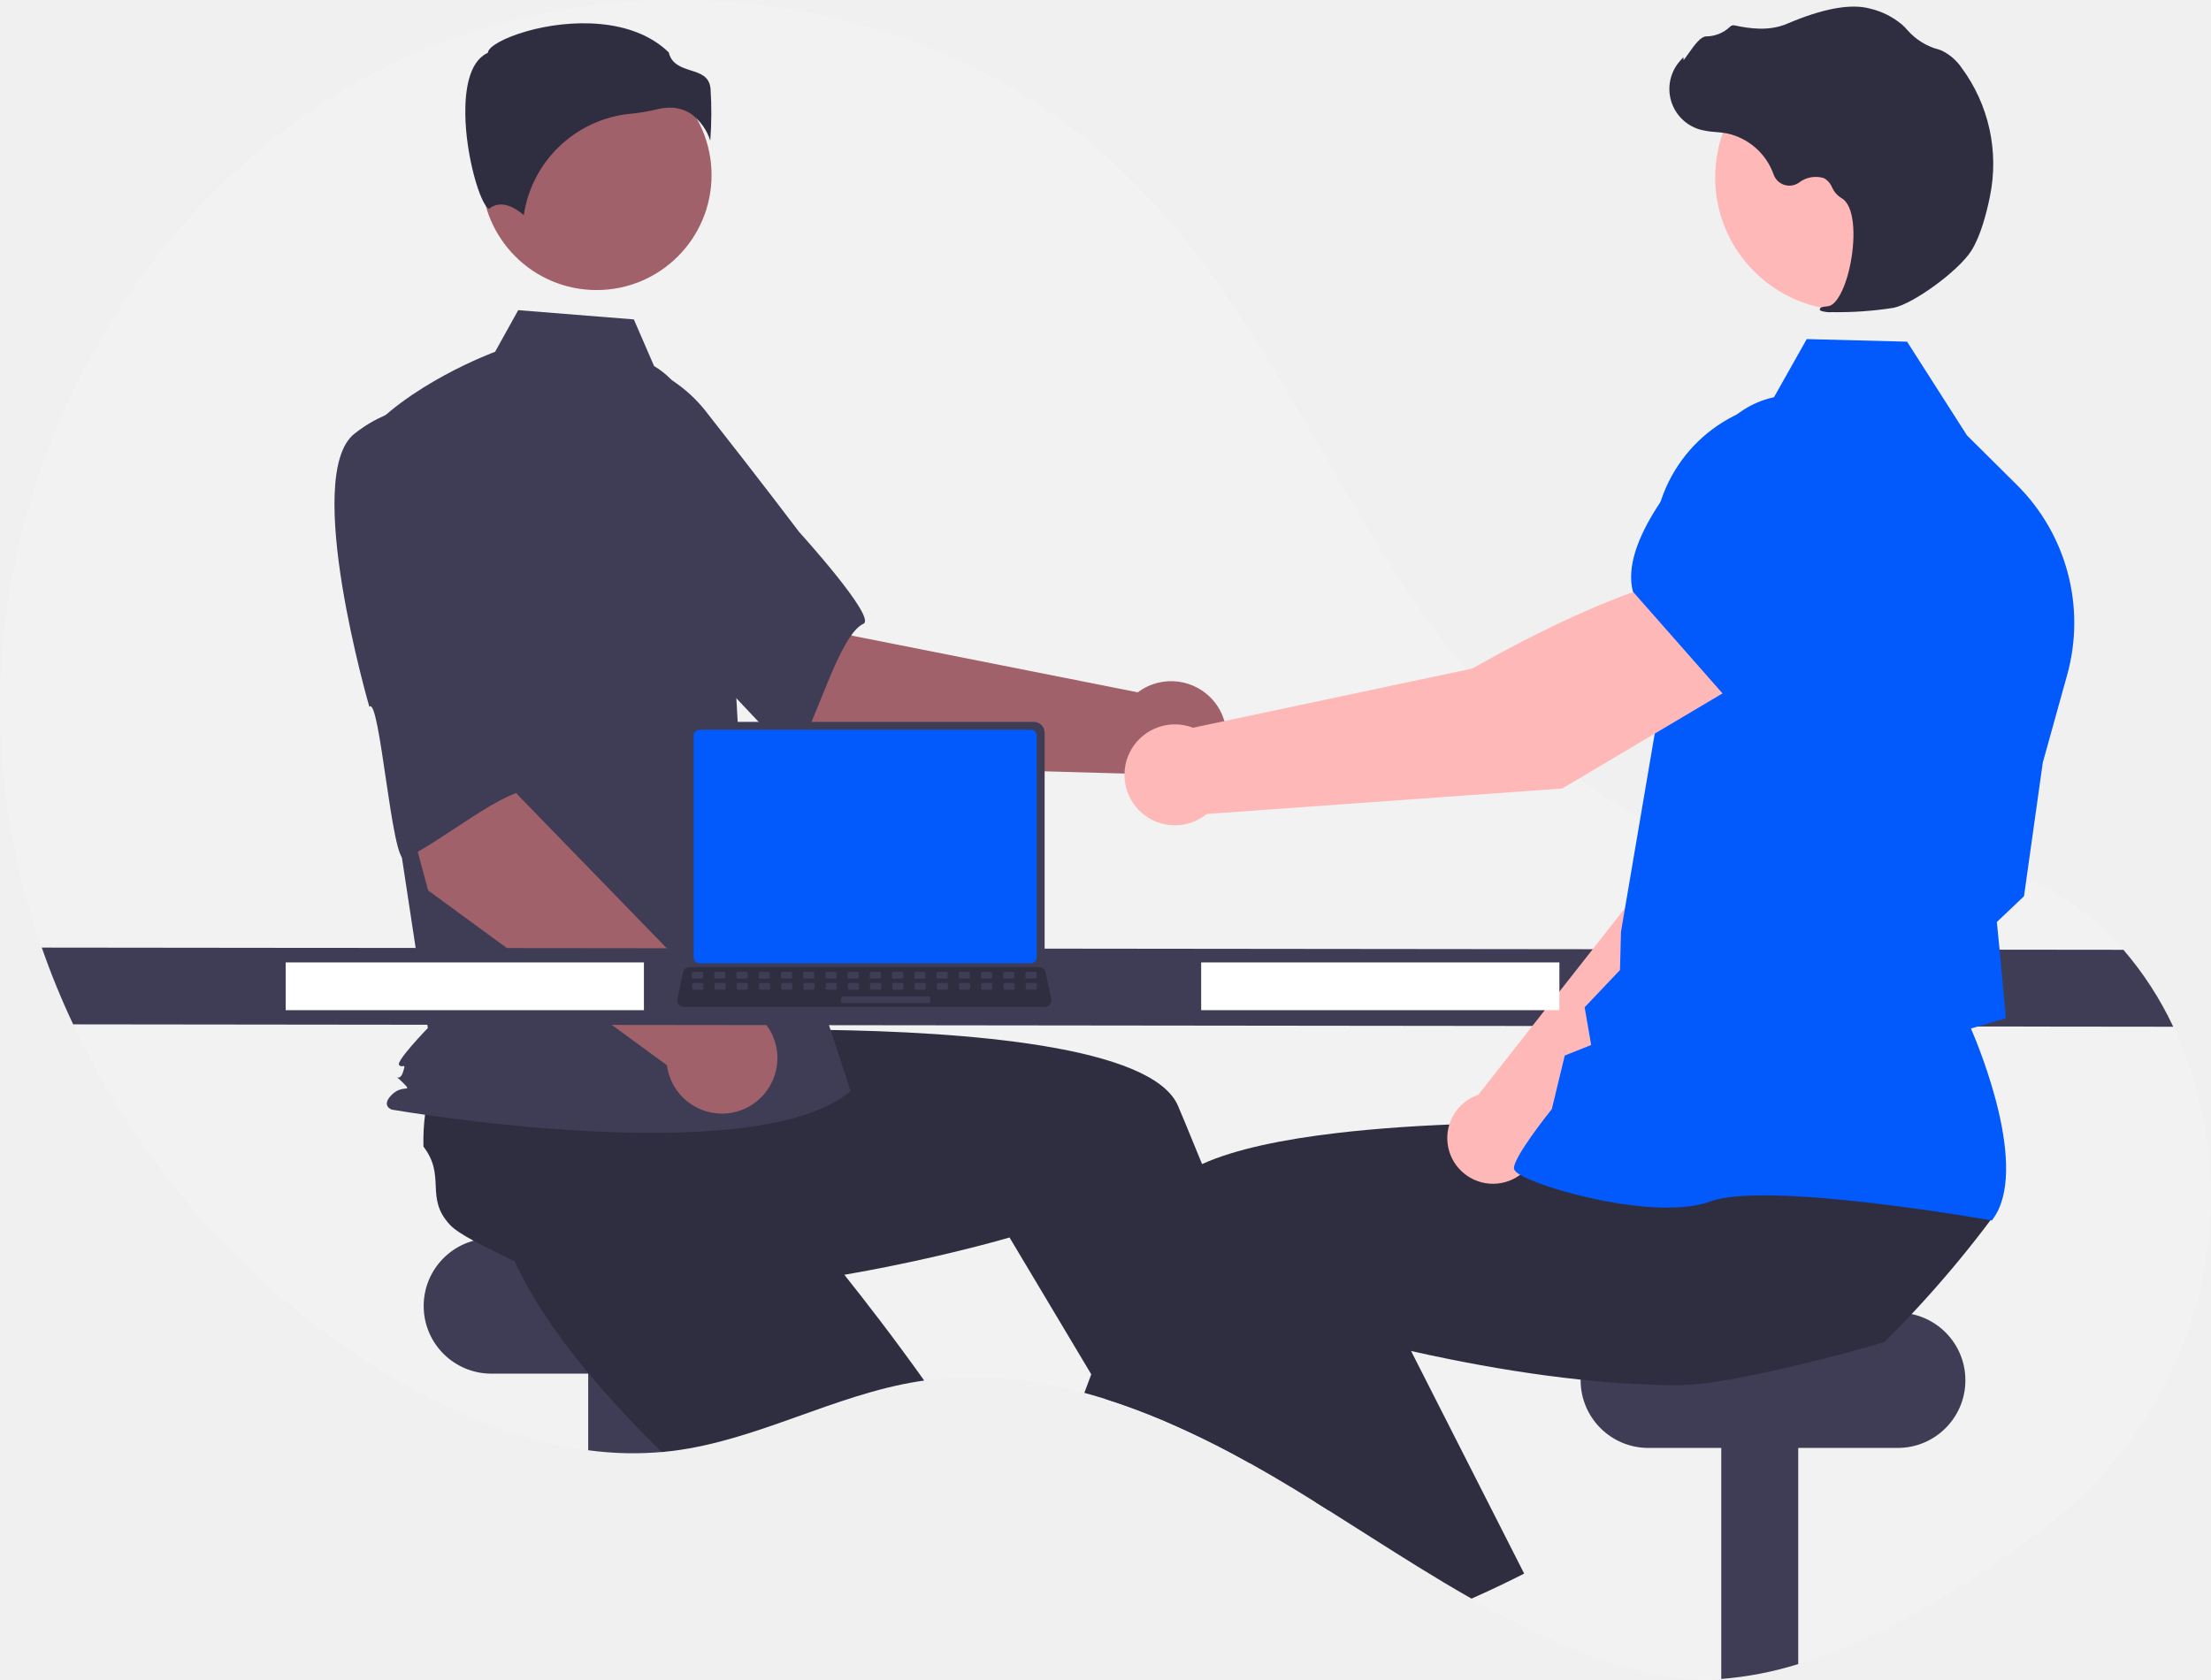
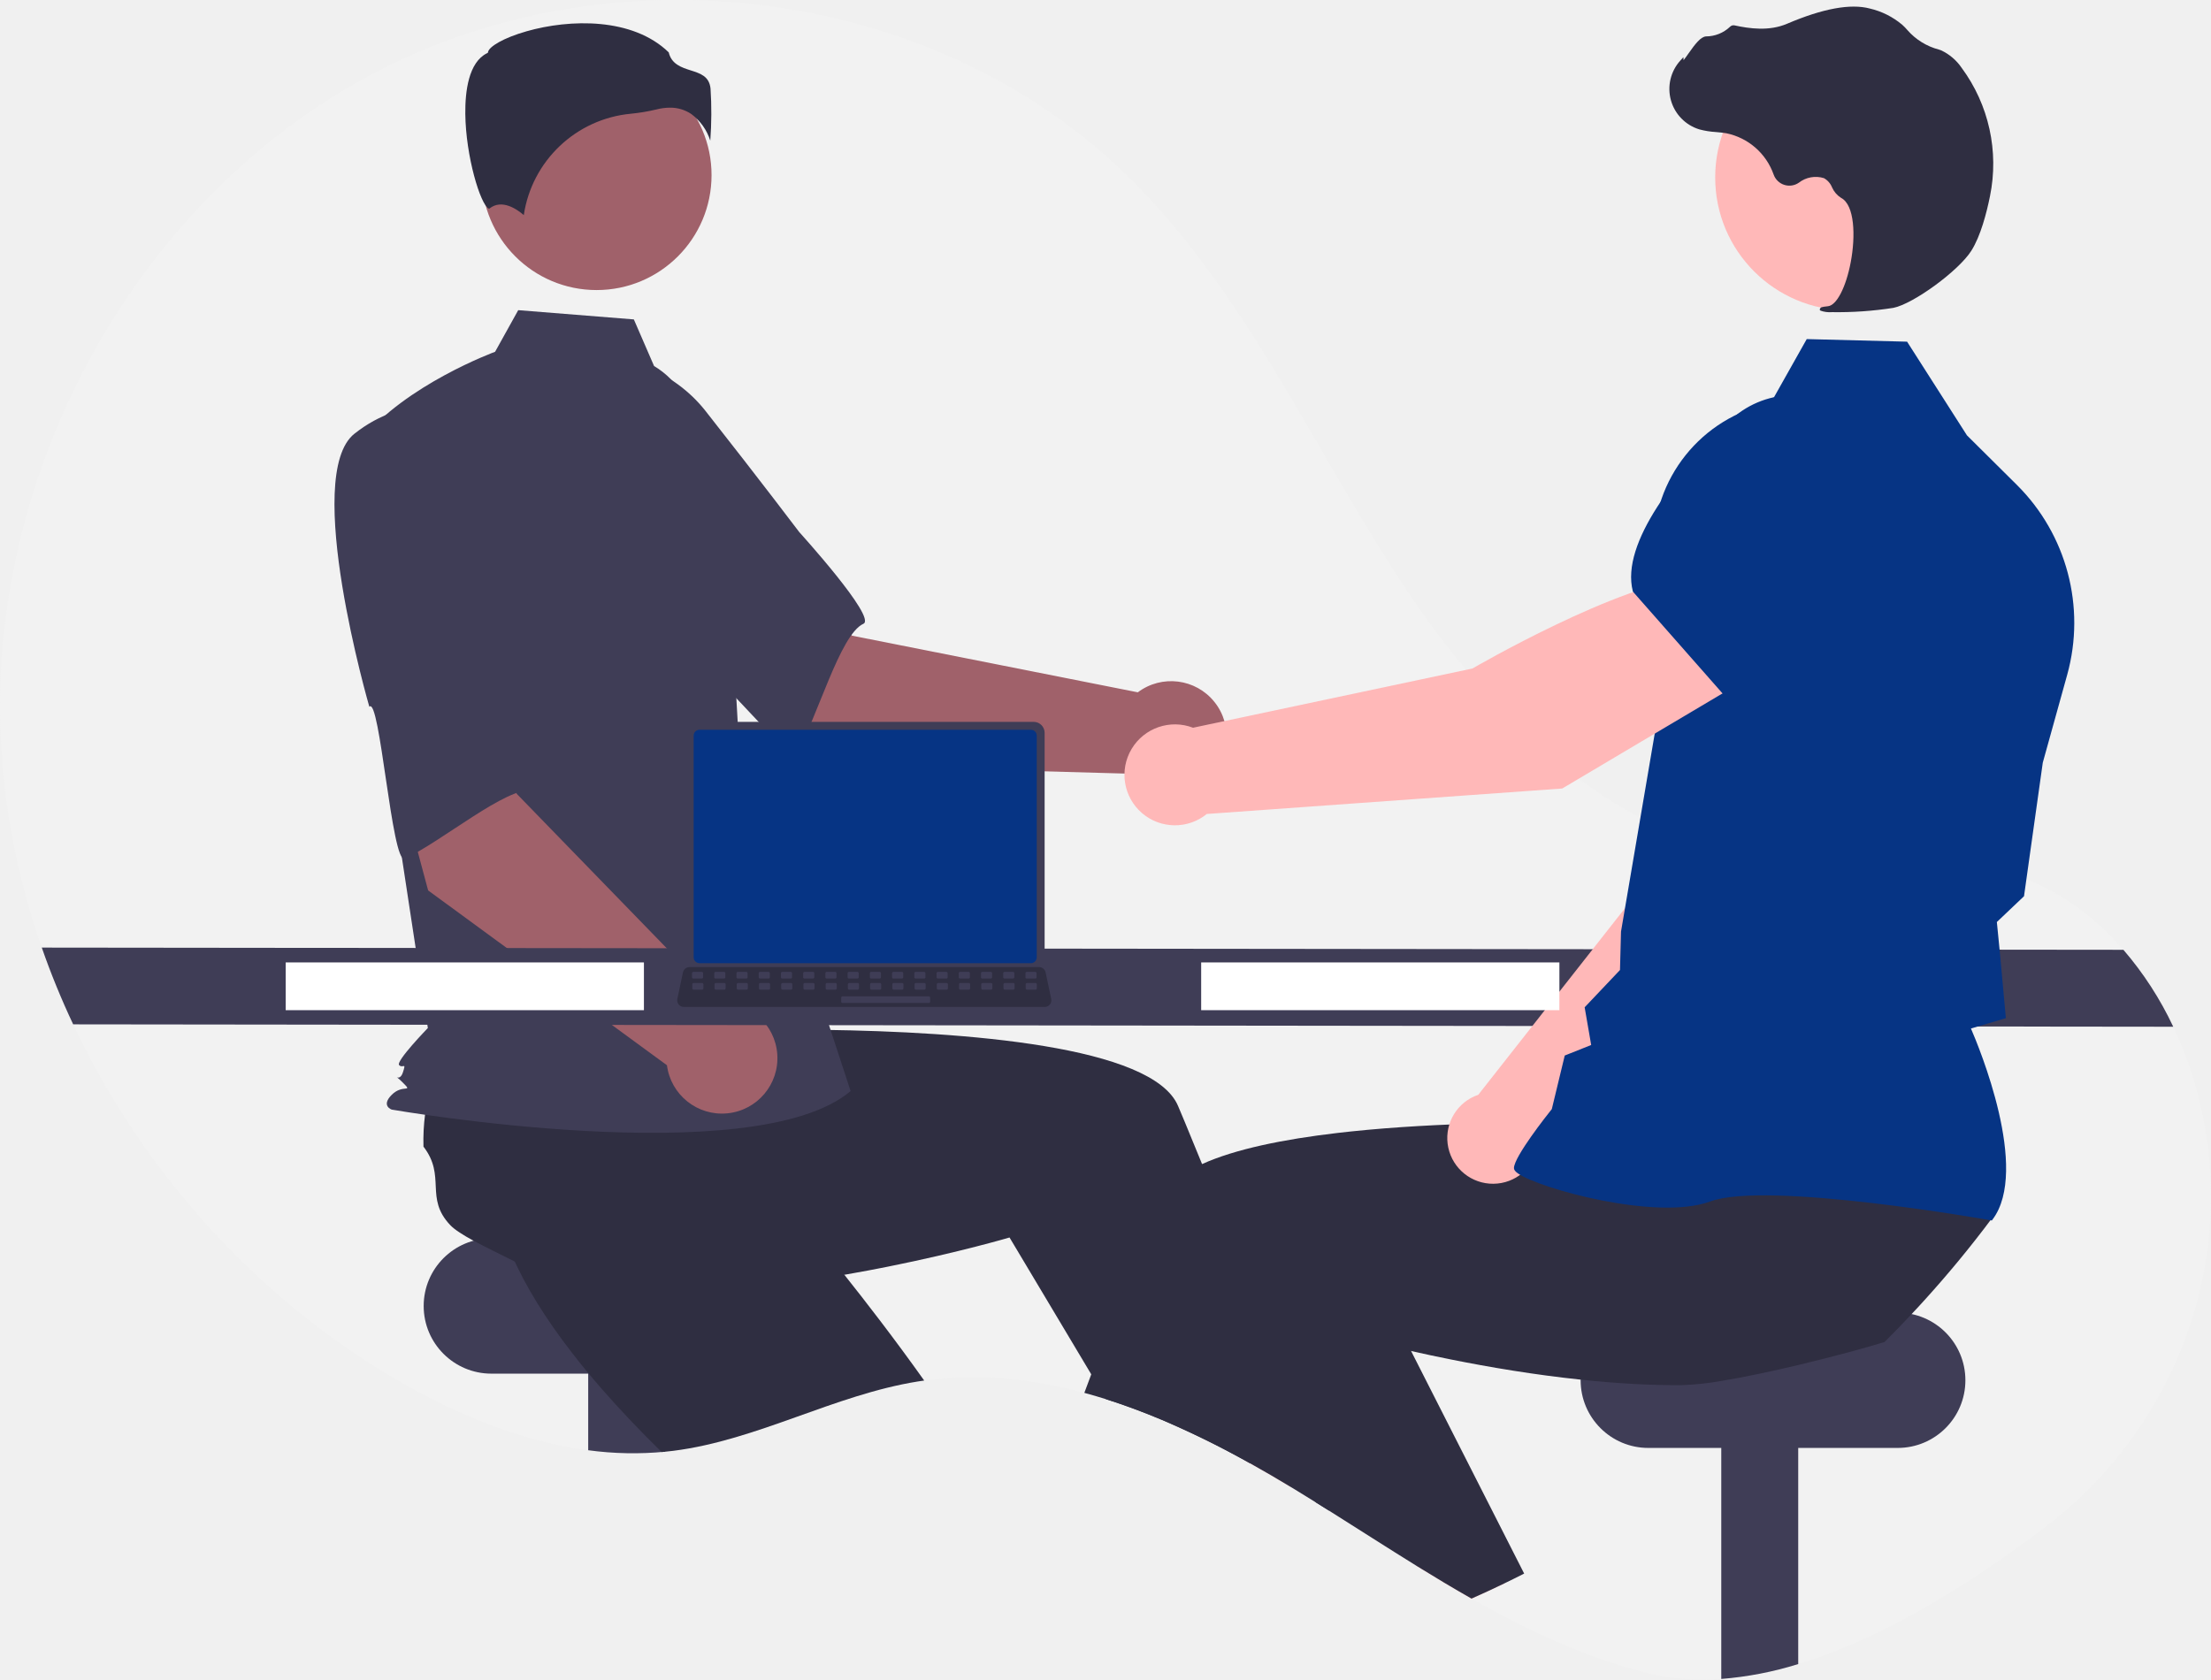
<svg xmlns="http://www.w3.org/2000/svg" data-name="Layer 1" width="833.222" height="633.11" viewBox="0 0 833.222 633.11">
  <path d="M954.314,708.907c-27.3,20.79-60.56,41.85-93.26,51.78a132.151,132.151,0,0,1-29,5.61,87.682,87.682,0,0,1-27.45-2.13c-23.6-5.87-45.49-16.15-66.67-28.16-6.92-3.93-13.76-8.04-20.56-12.24-11.1-6.86-22.09-13.96-33.11-20.89-1.65-1.05-3.29-2.08-4.94-3.1h-.01q-3.99-2.505-8-4.94c-.47-.29-.94-.57-1.42-.86q-7.575-4.59-15.41-8.97c-.64-.35-1.28-.71-1.92-1.06a337.758,337.758,0,0,0-31.12-15.23c-6.98-2.94-14.05-5.59-21.19-7.85h-.01c-2.73-.86-5.47-1.67-8.22-2.41a172.032,172.032,0,0,0-25.14-4.92,137.461,137.461,0,0,0-35.21.28c-.79.11-1.57.22-2.36.35-31.6,5.06-60.44,22.12-92.18,26.14-1.03.13-2.05.25-3.08.34-.44.04-.88.09-1.32.12a126.185,126.185,0,0,1-27.68-.68c-25.63-3.38-50.59-13.87-73.06-27.09-52.53-30.91-95.13-78.42-121.03-133.44a297.454,297.454,0,0,1-11.83-28.93,278.47,278.47,0,0,1-15.67-84.85c-2.43-100.36,54.6-201.05,144.14-246.44,89.55-45.39,207.35-30.38,279.57,39.35,43.81,42.3,69.16,99.62,102.13,150.83,32.97,51.2,79.83,100.11,140.27,107.57,30.79,3.8,63.01-3.55,92.52,6.01,16.34,5.3,30.28,15.44,41.51,28.36a127.185,127.185,0,0,1,18.78,29,141.927,141.927,0,0,1,8.73,23.54c.41,1.49.79,2.98,1.16,4.47C1026.974,608.507,1003.484,671.447,954.314,708.907Z" transform="translate(-183.3889 -133.445)" fill="#f2f2f2" />
  <rect x="159.665" y="466.772" width="145" height="51" rx="25.5" fill="#3f3d56" />
  <path d="M434.054,638.217v42.43a125.553,125.553,0,0,1-29-.56v-41.87Z" transform="translate(-183.3889 -133.445)" fill="#3f3d56" />
  <path d="M531.674,653.817c-.79.11-1.57.22-2.36.35-31.6,5.06-60.44,22.12-92.18,26.14-1.03.13-2.05.25-3.08.34-.44.04-.88.09-1.32.12-7.75-7.59-15.5-15.67-22.78-24.04-3.95-4.53-7.77-9.15-11.36-13.83-9.32-12.08-17.22-24.5-22.44-36.7.53-5.85-3.11-19.38-4.85-29.74l-.01-.01c-.74-4.35-1.14-8.13-.77-10.56,2.12-14.02,13.57-12.41,17.09-26.15a77.5,77.5,0,0,1,10.11-7.11c.59-.35,1.19-.7,1.81-1.05l38.2-26.4,14.6,14.32,22.22,21.8,24.08,23.61-20.44,20.65s17.08,19.69,37.05,45.94C520.604,638.547,526.174,646.077,531.674,653.817Z" transform="translate(-183.3889 -133.445)" fill="#2f2e41" />
  <path d="M861.054,638.217v122.47a132.151,132.151,0,0,1-29,5.61v-128.08Z" transform="translate(-183.3889 -133.445)" fill="#3f3d56" />
  <rect x="595.665" y="494.772" width="145" height="51" rx="25.5" fill="#3f3d56" />
  <path d="M669.894,693.977q-7.575-4.59-15.41-8.97c-.64-.35-1.28-.71-1.92-1.06l3.44-1.47,9.28-3.99.09-.04.1.34Z" transform="translate(-183.3889 -133.445)" fill="#ffb6b6" />
  <path d="M684.264,702.877c-1.65-1.05-3.29-2.08-4.94-3.1h-.01q-3.99-2.505-8-4.94c-.47-.29-.94-.57-1.42-.86q-7.575-4.59-15.41-8.97c-.64-.35-1.28-.71-1.92-1.06a337.758,337.758,0,0,0-31.12-15.23c-6.98-2.94-14.05-5.59-21.19-7.85h-.01l-5.61-9.39-25.25-42.29-5.55-9.29s-18.93,5.6-45.72,10.97c-9.75,1.96-20.53,3.88-31.84,5.5-12.09,1.72-24.77,3.09-37.37,3.75-6.01.32-12,.48-17.9.43-15.25-.1-29.9-1.53-42.73-4.93-4.28-4.02-17.18-9.49-26.42-14.5h-.01c-3.88-2.1-7.1-4.11-8.79-5.9-9.74-10.3-1.42-18.33-10.08-29.57a78.018,78.018,0,0,1,.63-12.34c.09-.68.18-1.37.29-2.07l2.73-46.36,20.28-2.68,30.86-4.08,33.43-4.42,3.68,28.82s26.03-1.32,59.01-.88c52.97.72,123.85,6,133.45,28.66.9,2.13,1.8,4.28,2.7,6.43q3.21,7.71,6.36,15.5c7.61,18.8,14.87,37.78,21.5,55.72,4.12,11.16,8,21.92,11.57,31.99,2.87,8.1,5.53,15.76,7.96,22.81,2.22,6.44,4.23,12.37,6.02,17.69C683.724,701.267,683.994,702.087,684.264,702.877Z" transform="translate(-183.3889 -133.445)" fill="#2f2e41" />
  <path d="M497.708,421.99l-64.055-54.401,41.675-42.177,29.075,47.623,107.774,21.367a20.9,20.9,0,1,1-2.97,30.678Z" transform="translate(-183.3889 -133.445)" fill="#a0616a" />
  <path d="M377.042,296.092c-7.403,24.083,63.1,81.52,63.1,81.52.783-5.782,40.756,44.073,43.475,39.558,7.729-12.832,16.234-44.552,25.157-48.606,5.103-2.318-24.171-34.543-24.171-34.543s-14.933-19.756-34.649-44.794a53.412,53.412,0,0,0-47.084-20.961S384.445,272.009,377.042,296.092Z" transform="translate(-183.3889 -133.445)" fill="#3f3d56" />
  <circle cx="224.825" cy="66.009" r="43.324" fill="#a0616a" />
  <path d="M429.876,271.412c9.334,5.549,14.917,15.744,18.122,26.119a247.516,247.516,0,0,1,10.636,59.137l3.385,60.089,41.926,127.947c-36.336,30.746-172.919,6.988-172.919,6.988s-4.193-1.397,0-5.59,8.274-.478,4.082-4.671-1.302.478.095-3.715,0-1.397-1.398-2.795,10.819-13.976,10.819-13.976L333.445,447.503,319.47,299.363c16.771-20.963,50.498-33.321,50.498-33.321l8.715-15.687,43.574,3.486Z" transform="translate(-183.3889 -133.445)" fill="#3f3d56" />
  <path d="M443.928,176.437a20.078,20.078,0,0,1,7.133,10.02,141.018,141.018,0,0,0,.093-19.659c-.511-4.601-3.75-5.636-7.5-6.835-3.387-1.083-7.218-2.307-8.248-6.774-13.619-13.248-37.326-12.58-53.55-7.959-8.928,2.543-14.065,5.81-14.524,7.724l-.095.394-.363.181c-6.882,3.441-8.221,14.306-8.133,22.815.168,16.031,5.703,34.239,8.821,35.718.165.078.207.048.278-.012h0c4.695-3.752,10.424.285,12.941,2.48a45.059,45.059,0,0,1,40.346-38.219,70.703,70.703,0,0,0,9.724-1.631,20.472,20.472,0,0,1,4.968-.652A14.137,14.137,0,0,1,443.928,176.437Z" transform="translate(-183.3889 -133.445)" fill="#2f2e41" />
-   <path d="M389.338,487.262,376.085,480.475a3.632,3.632,0,0,1,3.276-6.397l13.253,6.787a3.632,3.632,0,0,1-3.276,6.397Z" transform="translate(-183.3889 -133.445)" fill="#025afc" />
+   <path d="M389.338,487.262,376.085,480.475a3.632,3.632,0,0,1,3.276-6.397l13.253,6.787a3.632,3.632,0,0,1-3.276,6.397Z" transform="translate(-183.3889 -133.445)" fill="#063484" />
  <path d="M344.735,469.078l-21.801-81.162,58.259-11.028-3.133,55.709,76.547,78.818A20.9,20.9,0,1,1,434.732,534.973Z" transform="translate(-183.3889 -133.445)" fill="#a0616a" />
  <path d="M316.972,296.916c-19.775,15.612,5.606,102.935,5.606,102.935,3.93-4.313,8.496,59.425,13.299,57.255,13.651-6.168,38.673-27.438,48.319-25.704,5.516.992-.263-42.159-.263-42.159s-1.063-24.742-3.061-56.548a53.412,53.412,0,0,0-26.836-44.001S336.747,281.305,316.972,296.916Z" transform="translate(-183.3889 -133.445)" fill="#3f3d56" />
  <path d="M1002.384,520.457l-791.42-.9a297.454,297.454,0,0,1-11.83-28.93l784.47.83A127.185,127.185,0,0,1,1002.384,520.457Z" transform="translate(-183.3889 -133.445)" fill="#3f3d56" />
  <path d="M750.314,730.277q-6.135,2.97-12.38,5.73c-6.92-3.93-13.76-8.04-20.56-12.24l25.22-11.08Z" transform="translate(-183.3889 -133.445)" fill="#ffb6b6" />
  <path d="M934.194,592.477q-6.15,8.25-12.69,16.17-6.03,7.305-12.38,14.33c-1.75,1.94-3.52,3.87-5.33,5.78q-4.995,5.355-10.21,10.53c-6.26,1.97-18.94,5.44-32.53,8.68-9.89,2.35-20.26,4.58-29,6a104.486,104.486,0,0,1-14.81,1.58c-5.9.05-11.89-.11-17.9-.43-6.78-.36-13.57-.92-20.28-1.64-17.45-1.83-34.35-4.68-48.93-7.61-5.34-1.06-10.36-2.14-14.98-3.19-8.75-1.97-16.07-3.81-21.37-5.21-5.97-1.56-9.37-2.57-9.37-2.57l-14.95,25.04-7.76,12.99-5.7,9.55-1.52,2.53c-.64-.35-1.28-.71-1.92-1.06a337.758,337.758,0,0,0-31.12-15.23c-6.98-2.94-14.05-5.59-21.19-7.85h-.01c-2.73-.86-5.47-1.67-8.22-2.41q1.29-3.465,2.61-6.98,2.46-6.555,5.02-13.23c3.69-9.64,7.51-19.42,11.44-29.15,3.22-7.99,6.5-15.95,9.82-23.8,1.53-3.62,4.64-6.8,8.99-9.59a52.323,52.323,0,0,1,6.49-3.48c12.45-5.67,30.79-9.36,51-11.73,1.67-.19,3.35-.38,5.04-.56,16.73-1.76,34.48-2.67,51.08-3.09,8.31-.21,16.33-.29,23.79-.3q3.615,0,7.03.02h.01c6.15.03,11.81.12,16.79.22.97.02,1.91.05,2.83.07h.01c.62.01,1.23.03,1.83.04,10.89.28,17.57.62,17.57.62l2.59-20.32.53-4.1.5-3.9v-.01l.06-.49.41-.01,7.2-.14,60.52-1.18,33.06-.65-5.24,22.46-8.65,37.06C905.234,592.097,934.494,587.507,934.194,592.477Z" transform="translate(-183.3889 -133.445)" fill="#2f2e41" />
  <path d="M757.774,726.577c-2.47,1.26-4.96,2.5-7.46,3.7q-6.135,2.97-12.38,5.73c-6.92-3.93-13.76-8.04-20.56-12.24-11.1-6.86-22.09-13.96-33.11-20.89-1.65-1.05-3.29-2.08-4.94-3.1h-.01c-4.54-6.74-9.17-13.76-13.84-20.99-.07-.1-.13-.2-.19-.3q-1.8-2.76-3.58-5.56c-7.47-11.7-14.98-23.9-22.27-36.36l18.46-8.62,34.32-16.02,5.92-2.76,17.02,33.51,15.18,29.89,3.38,6.65Z" transform="translate(-183.3889 -133.445)" fill="#2f2e41" />
  <path d="M762.946,565.695l87.501-84.384,24.252-68.67L838.926,397.086c-18.375,17.601-38.237,72.424-38.237,72.424L740.477,546.115c-.469.161-.937.331-1.399.535a17.231,17.231,0,1,0,23.869,19.045Z" transform="translate(-183.3889 -133.445)" fill="#ffb8b8" />
-   <path d="M828.86,404.753l45.375,14.405.171-.028c16.889-2.829,30.903-30.412,39.684-53.054a31.596,31.596,0,0,0-16.087-40.025h0a31.666,31.666,0,0,0-33.165,4.184l-23.301,19.039Z" transform="translate(-183.3889 -133.445)" fill="#025afc" />
-   <path d="M934.012,593.49l.265-.352c14.157-18.776-5.206-65.273-8.133-72.017l13.164-3.899-2.294-25.064-1.105-11.176L946.143,471.262l.034-.248,7.039-50.092,9.21-33.154A73.285,73.285,0,0,0,943.465,316.233L924.638,297.54l-22.556-35.306-37.819-.976-13.6,24.159a55.141,55.141,0,0,0-44.103,55.179l1.28,64.316L794.269,484.598l-.381,14.475-13.319,14.055,2.462,14.21-9.963,3.969-4.875,20.191c-1.862,2.33-14.156,17.87-14.268,22.202-.017.65.447,1.292,1.459,2.016,7.958,5.694,52.437,18.031,72.456,10.614,21.323-7.894,104.895,6.932,105.737,7.083Z" transform="translate(-183.3889 -133.445)" fill="#025afc" />
+   <path d="M828.86,404.753l45.375,14.405.171-.028c16.889-2.829,30.903-30.412,39.684-53.054a31.596,31.596,0,0,0-16.087-40.025h0a31.666,31.666,0,0,0-33.165,4.184l-23.301,19.039Z" transform="translate(-183.3889 -133.445)" fill="#063484" />
+   <path d="M934.012,593.49l.265-.352c14.157-18.776-5.206-65.273-8.133-72.017l13.164-3.899-2.294-25.064-1.105-11.176L946.143,471.262l.034-.248,7.039-50.092,9.21-33.154A73.285,73.285,0,0,0,943.465,316.233L924.638,297.54l-22.556-35.306-37.819-.976-13.6,24.159a55.141,55.141,0,0,0-44.103,55.179l1.28,64.316L794.269,484.598l-.381,14.475-13.319,14.055,2.462,14.21-9.963,3.969-4.875,20.191c-1.862,2.33-14.156,17.87-14.268,22.202-.017.65.447,1.292,1.459,2.016,7.958,5.694,52.437,18.031,72.456,10.614,21.323-7.894,104.895,6.932,105.737,7.083Z" transform="translate(-183.3889 -133.445)" fill="#063484" />
  <circle cx="696.48" cy="66.885" r="50.104" fill="#ffb8b8" />
  <path d="M873.756,251.104a136.267,136.267,0,0,0,23.181-1.62c7.599-1.545,24.599-14.003,29.339-21.5h0c3.521-5.57,5.772-14.268,7.042-20.583a60.914,60.914,0,0,0-10.654-48.358,19.245,19.245,0,0,0-7.773-6.634c-.278-.109-.565-.205-.855-.288a23.745,23.745,0,0,1-11.812-7.309,19.586,19.586,0,0,0-1.964-2.021,29.248,29.248,0,0,0-12.203-6.127c-7.254-1.941-17.752-.014-31.202,5.733-6.757,2.888-14.147,1.843-19.832.609a1.86,1.86,0,0,0-1.751.6,13.132,13.132,0,0,1-8.925,3.558c-2.032.089-4.164,2.903-6.741,6.572-.585.833-1.267,1.805-1.759,2.396l-.066-1.136-1.149,1.267a15.935,15.935,0,0,0,7.194,25.961,31.076,31.076,0,0,0,6.25.996c1.279.115,2.602.234,3.87.454a24.025,24.025,0,0,1,17.853,15.59,6.283,6.283,0,0,0,9.483,3.05,10.381,10.381,0,0,1,9.459-1.722,6.891,6.891,0,0,1,3.046,3.455,8.98,8.98,0,0,0,3.408,3.976c5.15,2.655,5.505,14.417,3.655,24.222-1.783,9.451-5.307,16.288-8.57,16.626-2.512.26-2.799.438-2.981.883l-.162.398.282.372A10.261,10.261,0,0,0,873.756,251.104Z" transform="translate(-183.3889 -133.445)" fill="#2f2e41" />
  <path d="M841.302,389.605l-19.319-38.516c-28.041,1.915-83.695,34.337-83.695,34.337L632.99,407.752a19.023,19.023,0,1,0,5.186,32.508L772.123,430.659Z" transform="translate(-183.3889 -133.445)" fill="#ffb8b8" />
-   <path d="M833.51,395.929l50.454-37.495,8.887-32.027a34.982,34.982,0,0,0-10.521-35.394h0a34.899,34.899,0,0,0-47.624,1.537c-18.987,18.951-40.642,45.39-35.99,63.723l.047.186Z" transform="translate(-183.3889 -133.445)" fill="#025afc" />
+   <path d="M833.51,395.929l50.454-37.495,8.887-32.027a34.982,34.982,0,0,0-10.521-35.394h0a34.899,34.899,0,0,0-47.624,1.537c-18.987,18.951-40.642,45.39-35.99,63.723l.047.186Z" transform="translate(-183.3889 -133.445)" fill="#063484" />
  <rect x="452.665" y="362.772" width="135" height="18" fill="#fff" />
  <rect x="107.665" y="362.772" width="135" height="18" fill="#fff" />
  <path d="M441.818,409.655v85.704a4.122,4.122,0,0,0,4.119,4.119H572.941a4.122,4.122,0,0,0,4.119-4.119v-85.704a4.124,4.124,0,0,0-4.119-4.115H445.937A4.124,4.124,0,0,0,441.818,409.655Z" transform="translate(-183.3889 -133.445)" fill="#3f3d56" />
-   <path d="M444.797,410.722v83.58a2.205,2.205,0,0,0,2.201,2.201H571.884a2.205,2.205,0,0,0,2.201-2.201V410.722a2.206,2.206,0,0,0-2.201-2.206H446.999A2.206,2.206,0,0,0,444.797,410.722Z" transform="translate(-183.3889 -133.445)" fill="#025afc" />
+   <path d="M444.797,410.722v83.58a2.205,2.205,0,0,0,2.201,2.201H571.884a2.205,2.205,0,0,0,2.201-2.201V410.722a2.206,2.206,0,0,0-2.201-2.206H446.999A2.206,2.206,0,0,0,444.797,410.722Z" transform="translate(-183.3889 -133.445)" fill="#063484" />
  <path d="M439.161,512.074a2.47,2.47,0,0,0,1.943.93h135.992A2.502,2.502,0,0,0,579.543,509.988l-2.111-10.027a2.507,2.507,0,0,0-1.558-1.818,2.425,2.425,0,0,0-.888-.168H443.208a2.425,2.425,0,0,0-.888.168,2.507,2.507,0,0,0-1.558,1.818l-2.111,10.027A2.5,2.5,0,0,0,439.161,512.074Z" transform="translate(-183.3889 -133.445)" fill="#2f2e41" />
  <rect x="569.832" y="499.781" width="4.188" height="2.513" rx="0.488" transform="translate(960.4626 868.6308) rotate(-180)" fill="#3f3d56" />
  <rect x="561.455" y="499.781" width="4.188" height="2.513" rx="0.488" transform="translate(943.7086 868.6308) rotate(-180)" fill="#3f3d56" />
  <rect x="553.078" y="499.781" width="4.188" height="2.513" rx="0.488" transform="translate(926.9547 868.6308) rotate(-180)" fill="#3f3d56" />
  <rect x="544.701" y="499.781" width="4.188" height="2.513" rx="0.488" transform="translate(910.2007 868.6308) rotate(-180)" fill="#3f3d56" />
  <rect x="536.324" y="499.781" width="4.188" height="2.513" rx="0.488" transform="translate(893.4467 868.6308) rotate(-180)" fill="#3f3d56" />
  <rect x="527.947" y="499.781" width="4.188" height="2.513" rx="0.488" transform="translate(876.6928 868.6308) rotate(-180)" fill="#3f3d56" />
  <rect x="519.57" y="499.781" width="4.188" height="2.513" rx="0.488" transform="translate(859.9388 868.6308) rotate(-180)" fill="#3f3d56" />
  <rect x="511.193" y="499.781" width="4.188" height="2.513" rx="0.488" transform="translate(843.1848 868.6308) rotate(-180)" fill="#3f3d56" />
  <rect x="502.816" y="499.781" width="4.188" height="2.513" rx="0.488" transform="translate(826.4309 868.6308) rotate(-180)" fill="#3f3d56" />
  <rect x="494.439" y="499.781" width="4.188" height="2.513" rx="0.488" transform="translate(809.6769 868.6308) rotate(-180)" fill="#3f3d56" />
  <rect x="486.062" y="499.781" width="4.188" height="2.513" rx="0.488" transform="translate(792.9229 868.6308) rotate(-180)" fill="#3f3d56" />
  <rect x="477.685" y="499.781" width="4.188" height="2.513" rx="0.488" transform="translate(776.169 868.6308) rotate(-180)" fill="#3f3d56" />
  <rect x="469.308" y="499.781" width="4.188" height="2.513" rx="0.488" transform="translate(759.415 868.6308) rotate(-180)" fill="#3f3d56" />
  <rect x="460.931" y="499.781" width="4.188" height="2.513" rx="0.488" transform="translate(742.6611 868.6308) rotate(-180)" fill="#3f3d56" />
  <rect x="452.554" y="499.781" width="4.188" height="2.513" rx="0.488" transform="translate(725.9071 868.6308) rotate(-180)" fill="#3f3d56" />
  <rect x="444.177" y="499.781" width="4.188" height="2.513" rx="0.488" transform="translate(709.1531 868.6308) rotate(-180)" fill="#3f3d56" />
  <rect x="569.931" y="503.97" width="4.188" height="2.513" rx="0.488" transform="translate(960.6605 877.0078) rotate(-180)" fill="#3f3d56" />
  <rect x="561.554" y="503.97" width="4.188" height="2.513" rx="0.488" transform="translate(943.9066 877.0078) rotate(-180)" fill="#3f3d56" />
  <rect x="553.177" y="503.97" width="4.188" height="2.513" rx="0.488" transform="translate(927.1526 877.0078) rotate(-180)" fill="#3f3d56" />
  <rect x="544.8" y="503.97" width="4.188" height="2.513" rx="0.488" transform="translate(910.3987 877.0078) rotate(-180)" fill="#3f3d56" />
  <rect x="536.423" y="503.97" width="4.188" height="2.513" rx="0.488" transform="translate(893.6447 877.0078) rotate(-180)" fill="#3f3d56" />
  <rect x="528.046" y="503.97" width="4.188" height="2.513" rx="0.488" transform="translate(876.8907 877.0078) rotate(-180)" fill="#3f3d56" />
  <rect x="519.669" y="503.97" width="4.188" height="2.513" rx="0.488" transform="translate(860.1368 877.0078) rotate(-180)" fill="#3f3d56" />
  <rect x="511.292" y="503.97" width="4.188" height="2.513" rx="0.488" transform="translate(843.3828 877.0078) rotate(-180)" fill="#3f3d56" />
  <rect x="502.915" y="503.97" width="4.188" height="2.513" rx="0.488" transform="translate(826.6288 877.0078) rotate(-180)" fill="#3f3d56" />
  <rect x="494.538" y="503.97" width="4.188" height="2.513" rx="0.488" transform="translate(809.8749 877.0078) rotate(-180)" fill="#3f3d56" />
  <rect x="486.161" y="503.97" width="4.188" height="2.513" rx="0.488" transform="translate(793.1209 877.0078) rotate(-180)" fill="#3f3d56" />
  <rect x="477.784" y="503.97" width="4.188" height="2.513" rx="0.488" transform="translate(776.3669 877.0078) rotate(-180)" fill="#3f3d56" />
  <rect x="469.407" y="503.97" width="4.188" height="2.513" rx="0.488" transform="translate(759.613 877.0078) rotate(-180)" fill="#3f3d56" />
  <rect x="461.03" y="503.97" width="4.188" height="2.513" rx="0.488" transform="translate(742.859 877.0078) rotate(-180)" fill="#3f3d56" />
  <rect x="452.653" y="503.97" width="4.188" height="2.513" rx="0.488" transform="translate(726.1051 877.0078) rotate(-180)" fill="#3f3d56" />
  <rect x="444.276" y="503.97" width="4.188" height="2.513" rx="0.488" transform="translate(709.3511 877.0078) rotate(-180)" fill="#3f3d56" />
  <rect x="500.402" y="508.996" width="33.508" height="2.513" rx="0.488" transform="translate(850.9221 887.0602) rotate(-180)" fill="#3f3d56" />
</svg>
